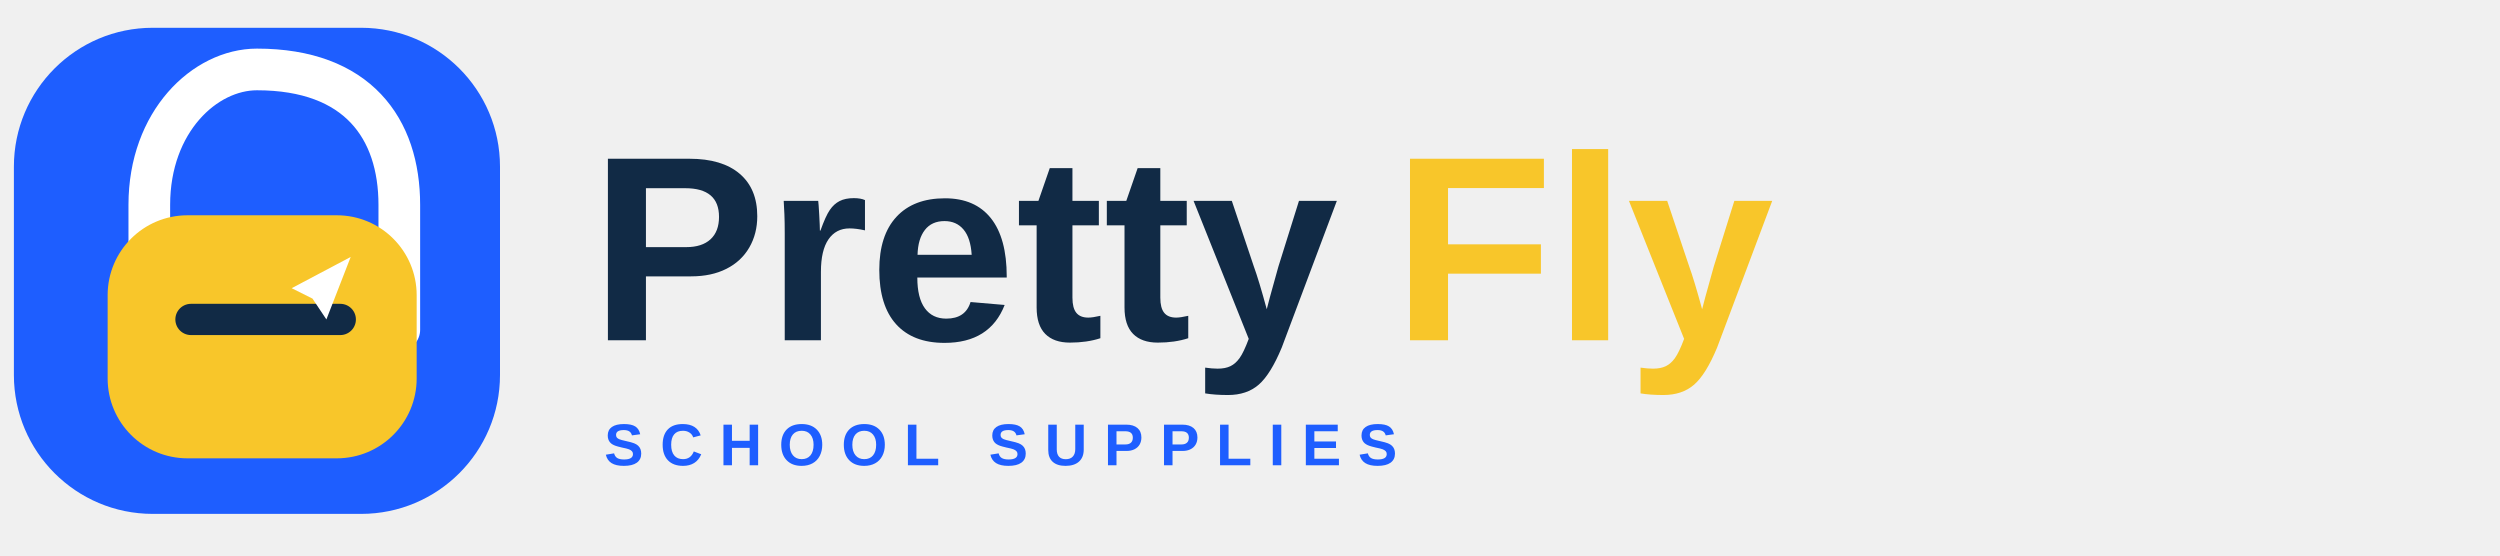
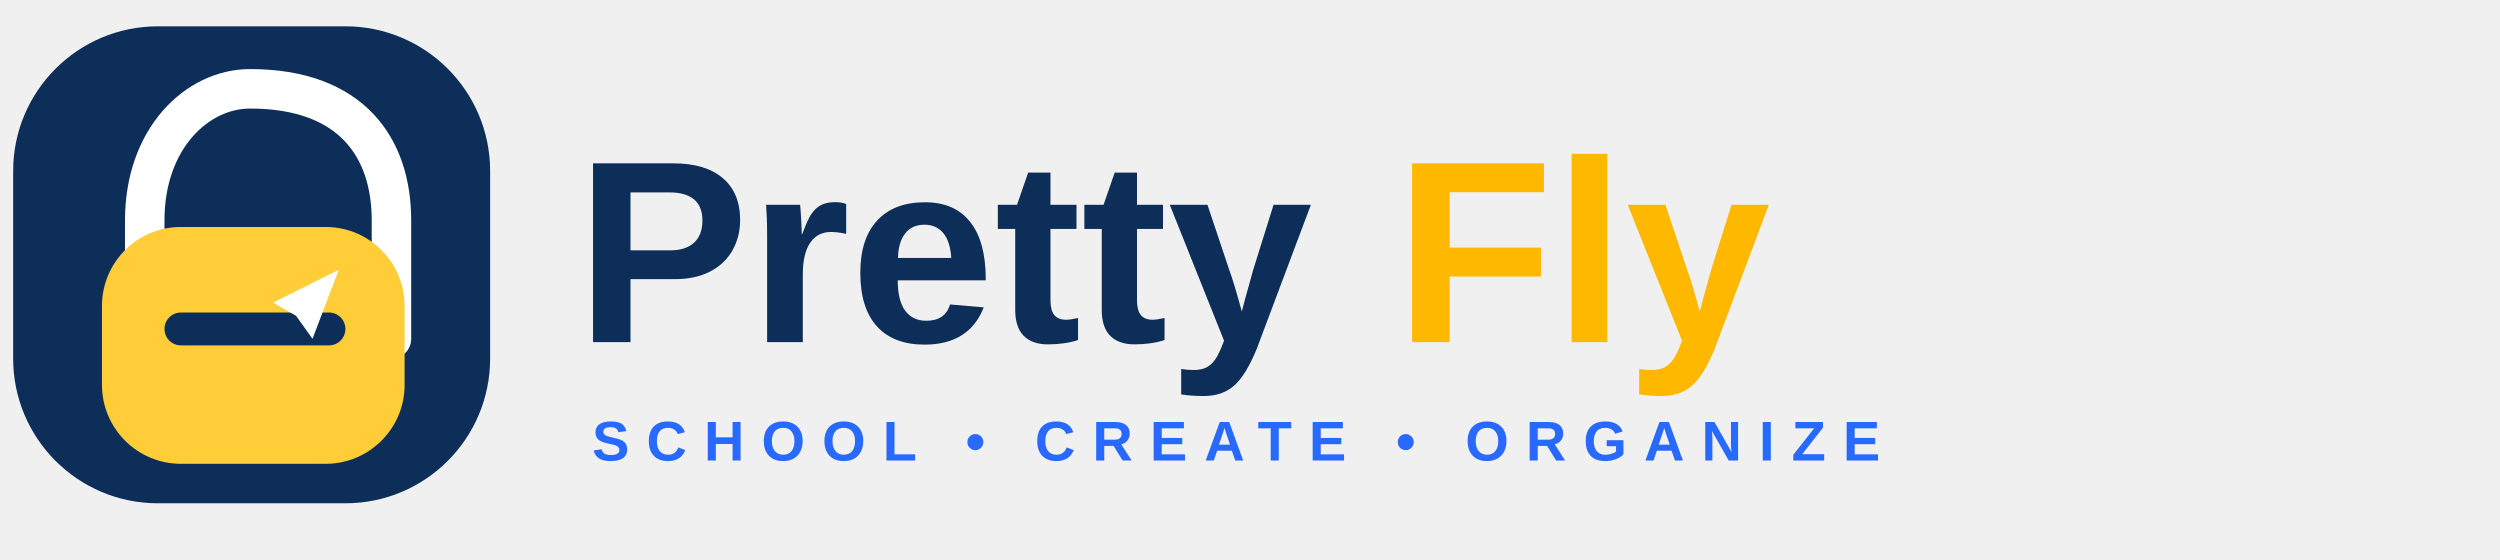
- <svg xmlns="http://www.w3.org/2000/svg" viewBox="0 0 720 160" role="img" aria-labelledby="t">
-   <rect x="4" y="8" width="140" height="140" rx="40" fill="#1E5EFF" />
-   <path d="M43 95V59c0-24 16-39 31-39 29 0 41 17 41 39v36" fill="none" stroke="#fff" stroke-width="12" stroke-linecap="round" />
-   <rect x="31" y="62" width="89" height="70" rx="23" fill="#F8C62A" />
-   <path d="M55 92h43" stroke="#112A45" stroke-width="9" stroke-linecap="round" />
-   <path d="M84 83l17-9-7 18-4-6z" fill="#fff" />
-   <text x="170" y="98" font-family="Arial,Helvetica,sans-serif" font-size="76" font-weight="800" fill="#112A45">Pretty</text>
-   <text x="401" y="98" font-family="Arial,Helvetica,sans-serif" font-size="76" font-weight="800" fill="#F8C62A">Fly</text>
-   <text x="174" y="134" font-family="Arial,Helvetica,sans-serif" font-size="17" font-weight="700" letter-spacing="4.8" fill="#1E5EFF">SCHOOL SUPPLIES</text>
+ <svg xmlns="http://www.w3.org/2000/svg" viewBox="0 0 760 170" role="img" aria-labelledby="t">
+   <g transform="translate(4 8)">
+     <rect width="145" height="145" rx="44" fill="#0D2E59" />
+     <path d="M40 95V59c0-25 16-40 32-40 31 0 43 18 43 40v36" fill="none" stroke="#fff" stroke-width="12" stroke-linecap="round" />
+     <rect x="27" y="61" width="92" height="72" rx="24" fill="#FFCD38" />
+     <path d="M51 92h45" stroke="#0D2E59" stroke-width="10" stroke-linecap="round" />
+     <path d="M79 84l20-10-8 21-5-7z" fill="#fff" />
+   </g>
+   <text x="175" y="104" font-family="Arial,Helvetica,sans-serif" font-size="79" font-weight="800" fill="#0D2E59">Pretty</text>
+   <text x="424" y="104" font-family="Arial,Helvetica,sans-serif" font-size="79" font-weight="800" fill="#FFB800">Fly</text>
+   <text x="180" y="140" font-family="Arial,Helvetica,sans-serif" font-size="17" font-weight="700" letter-spacing="5.2" fill="#2869FF">SCHOOL • CREATE • ORGANIZE</text>
</svg>
